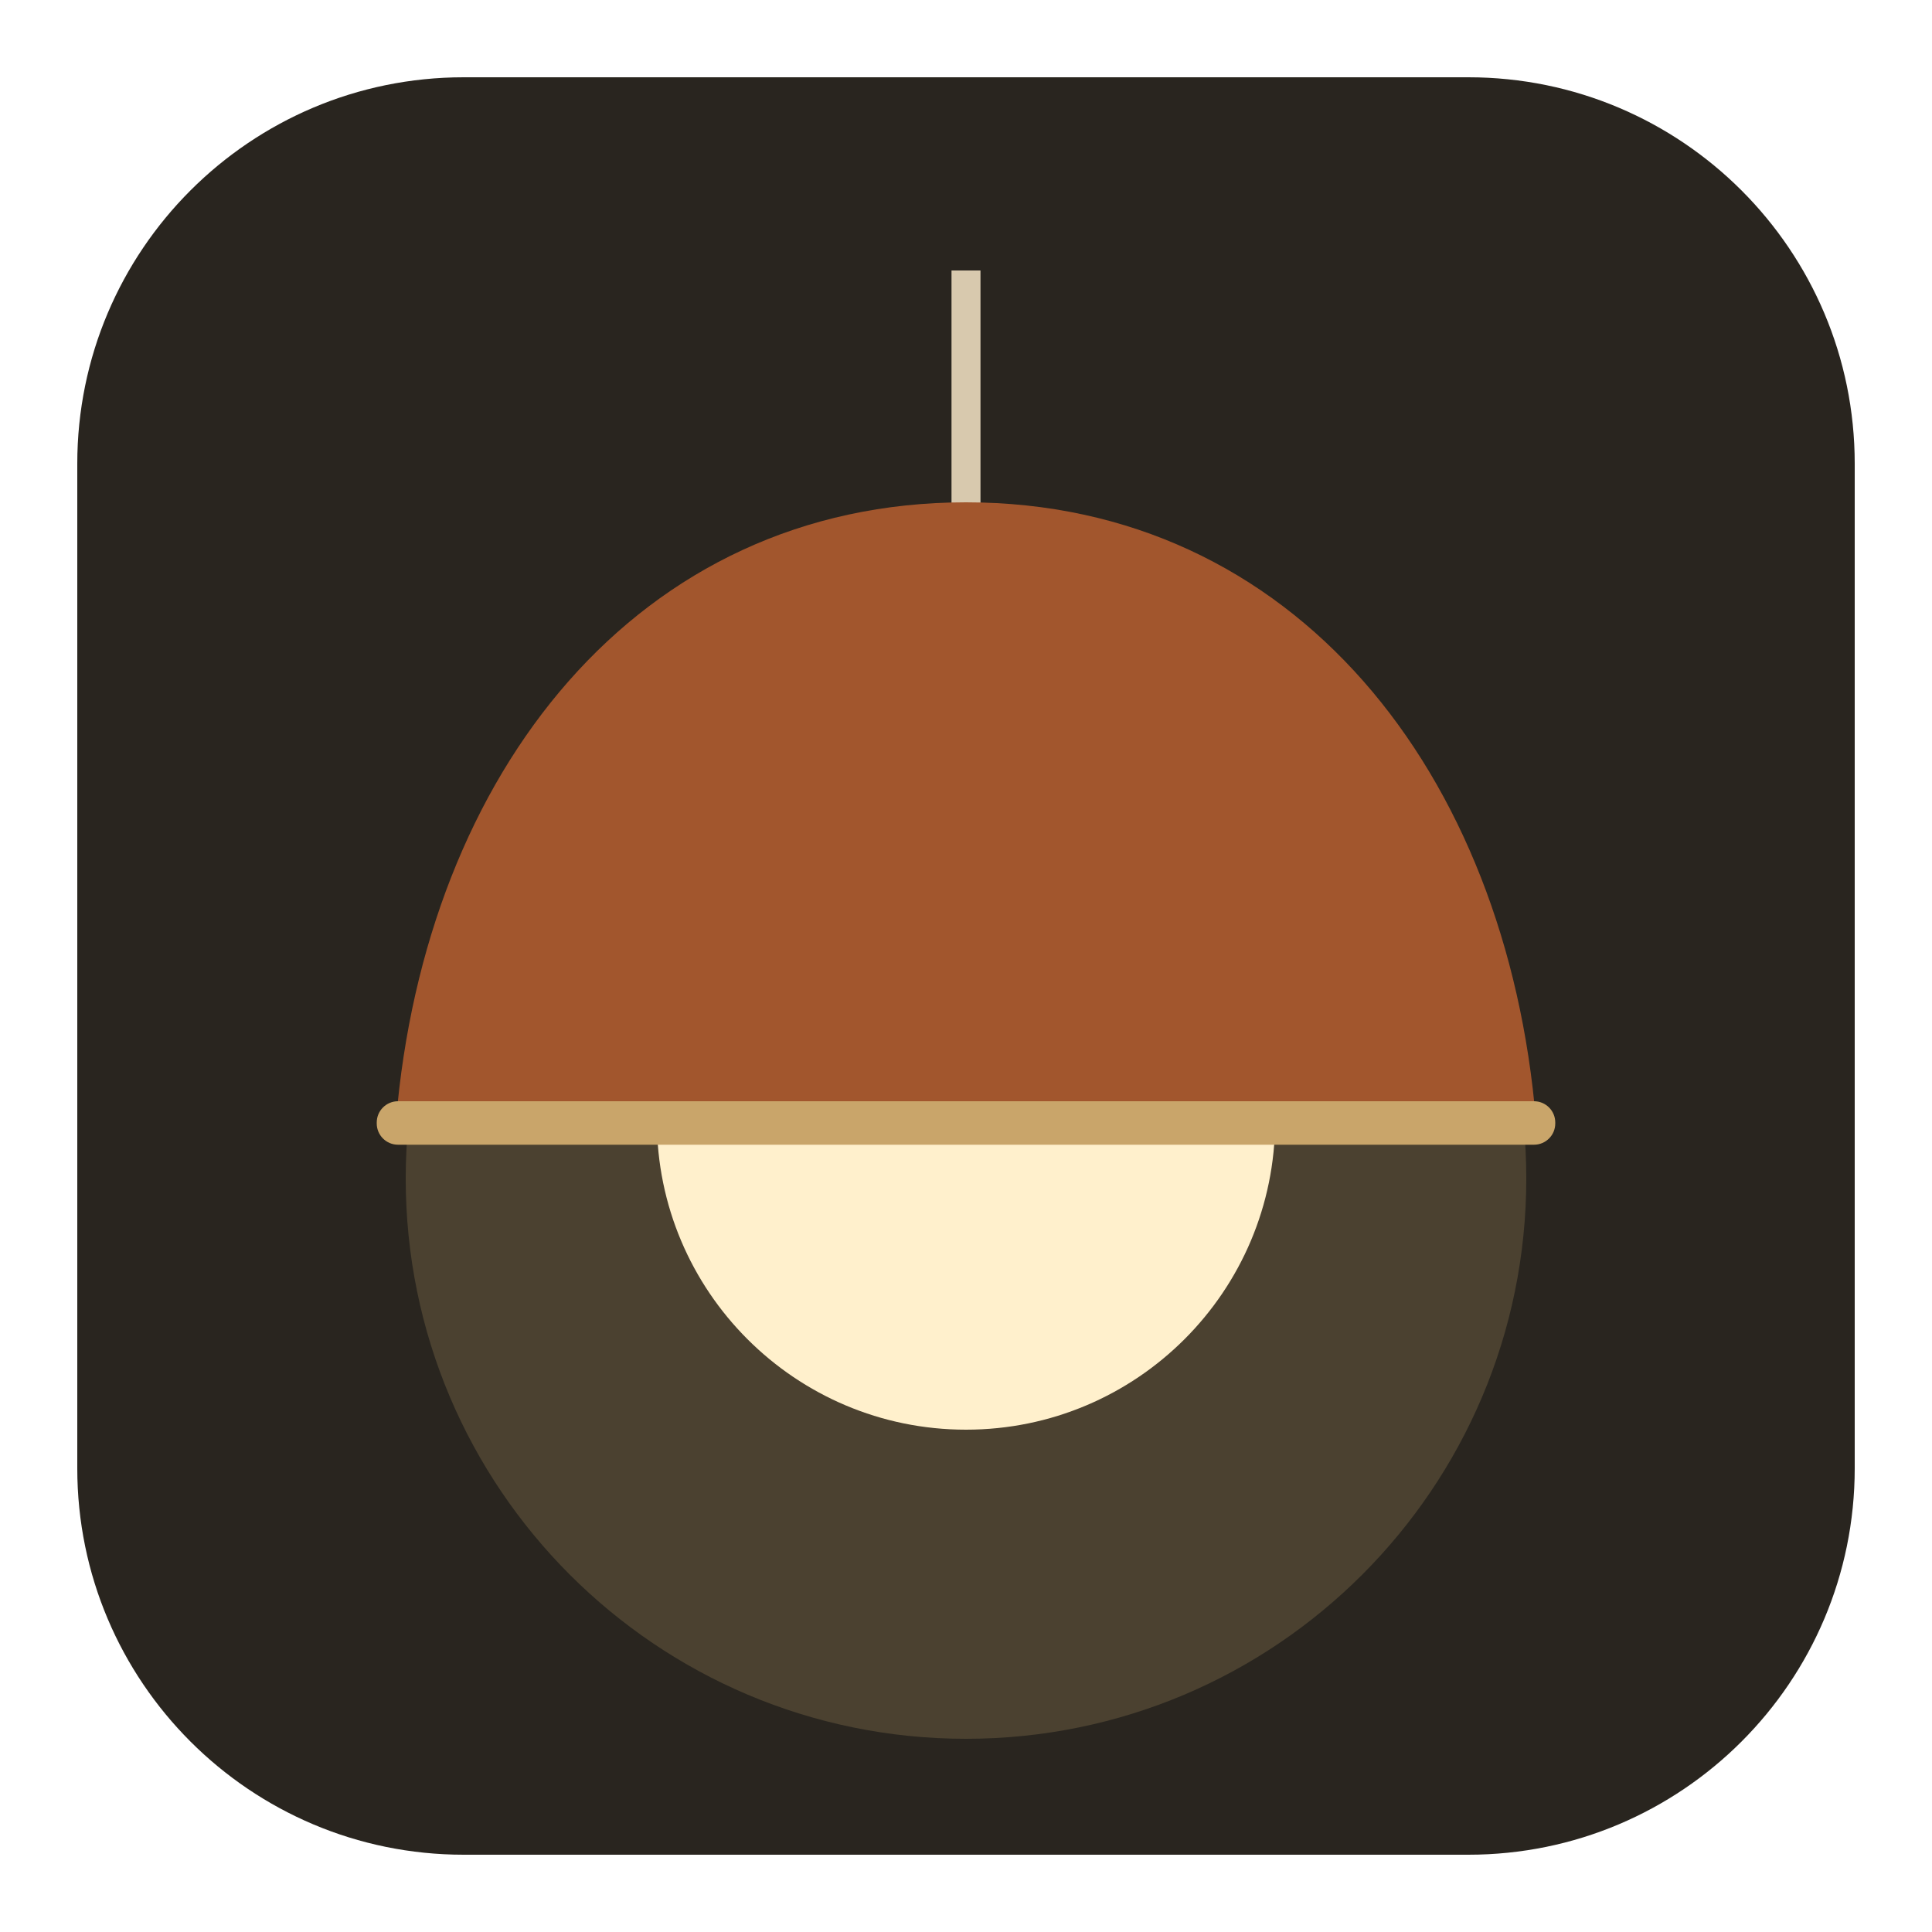
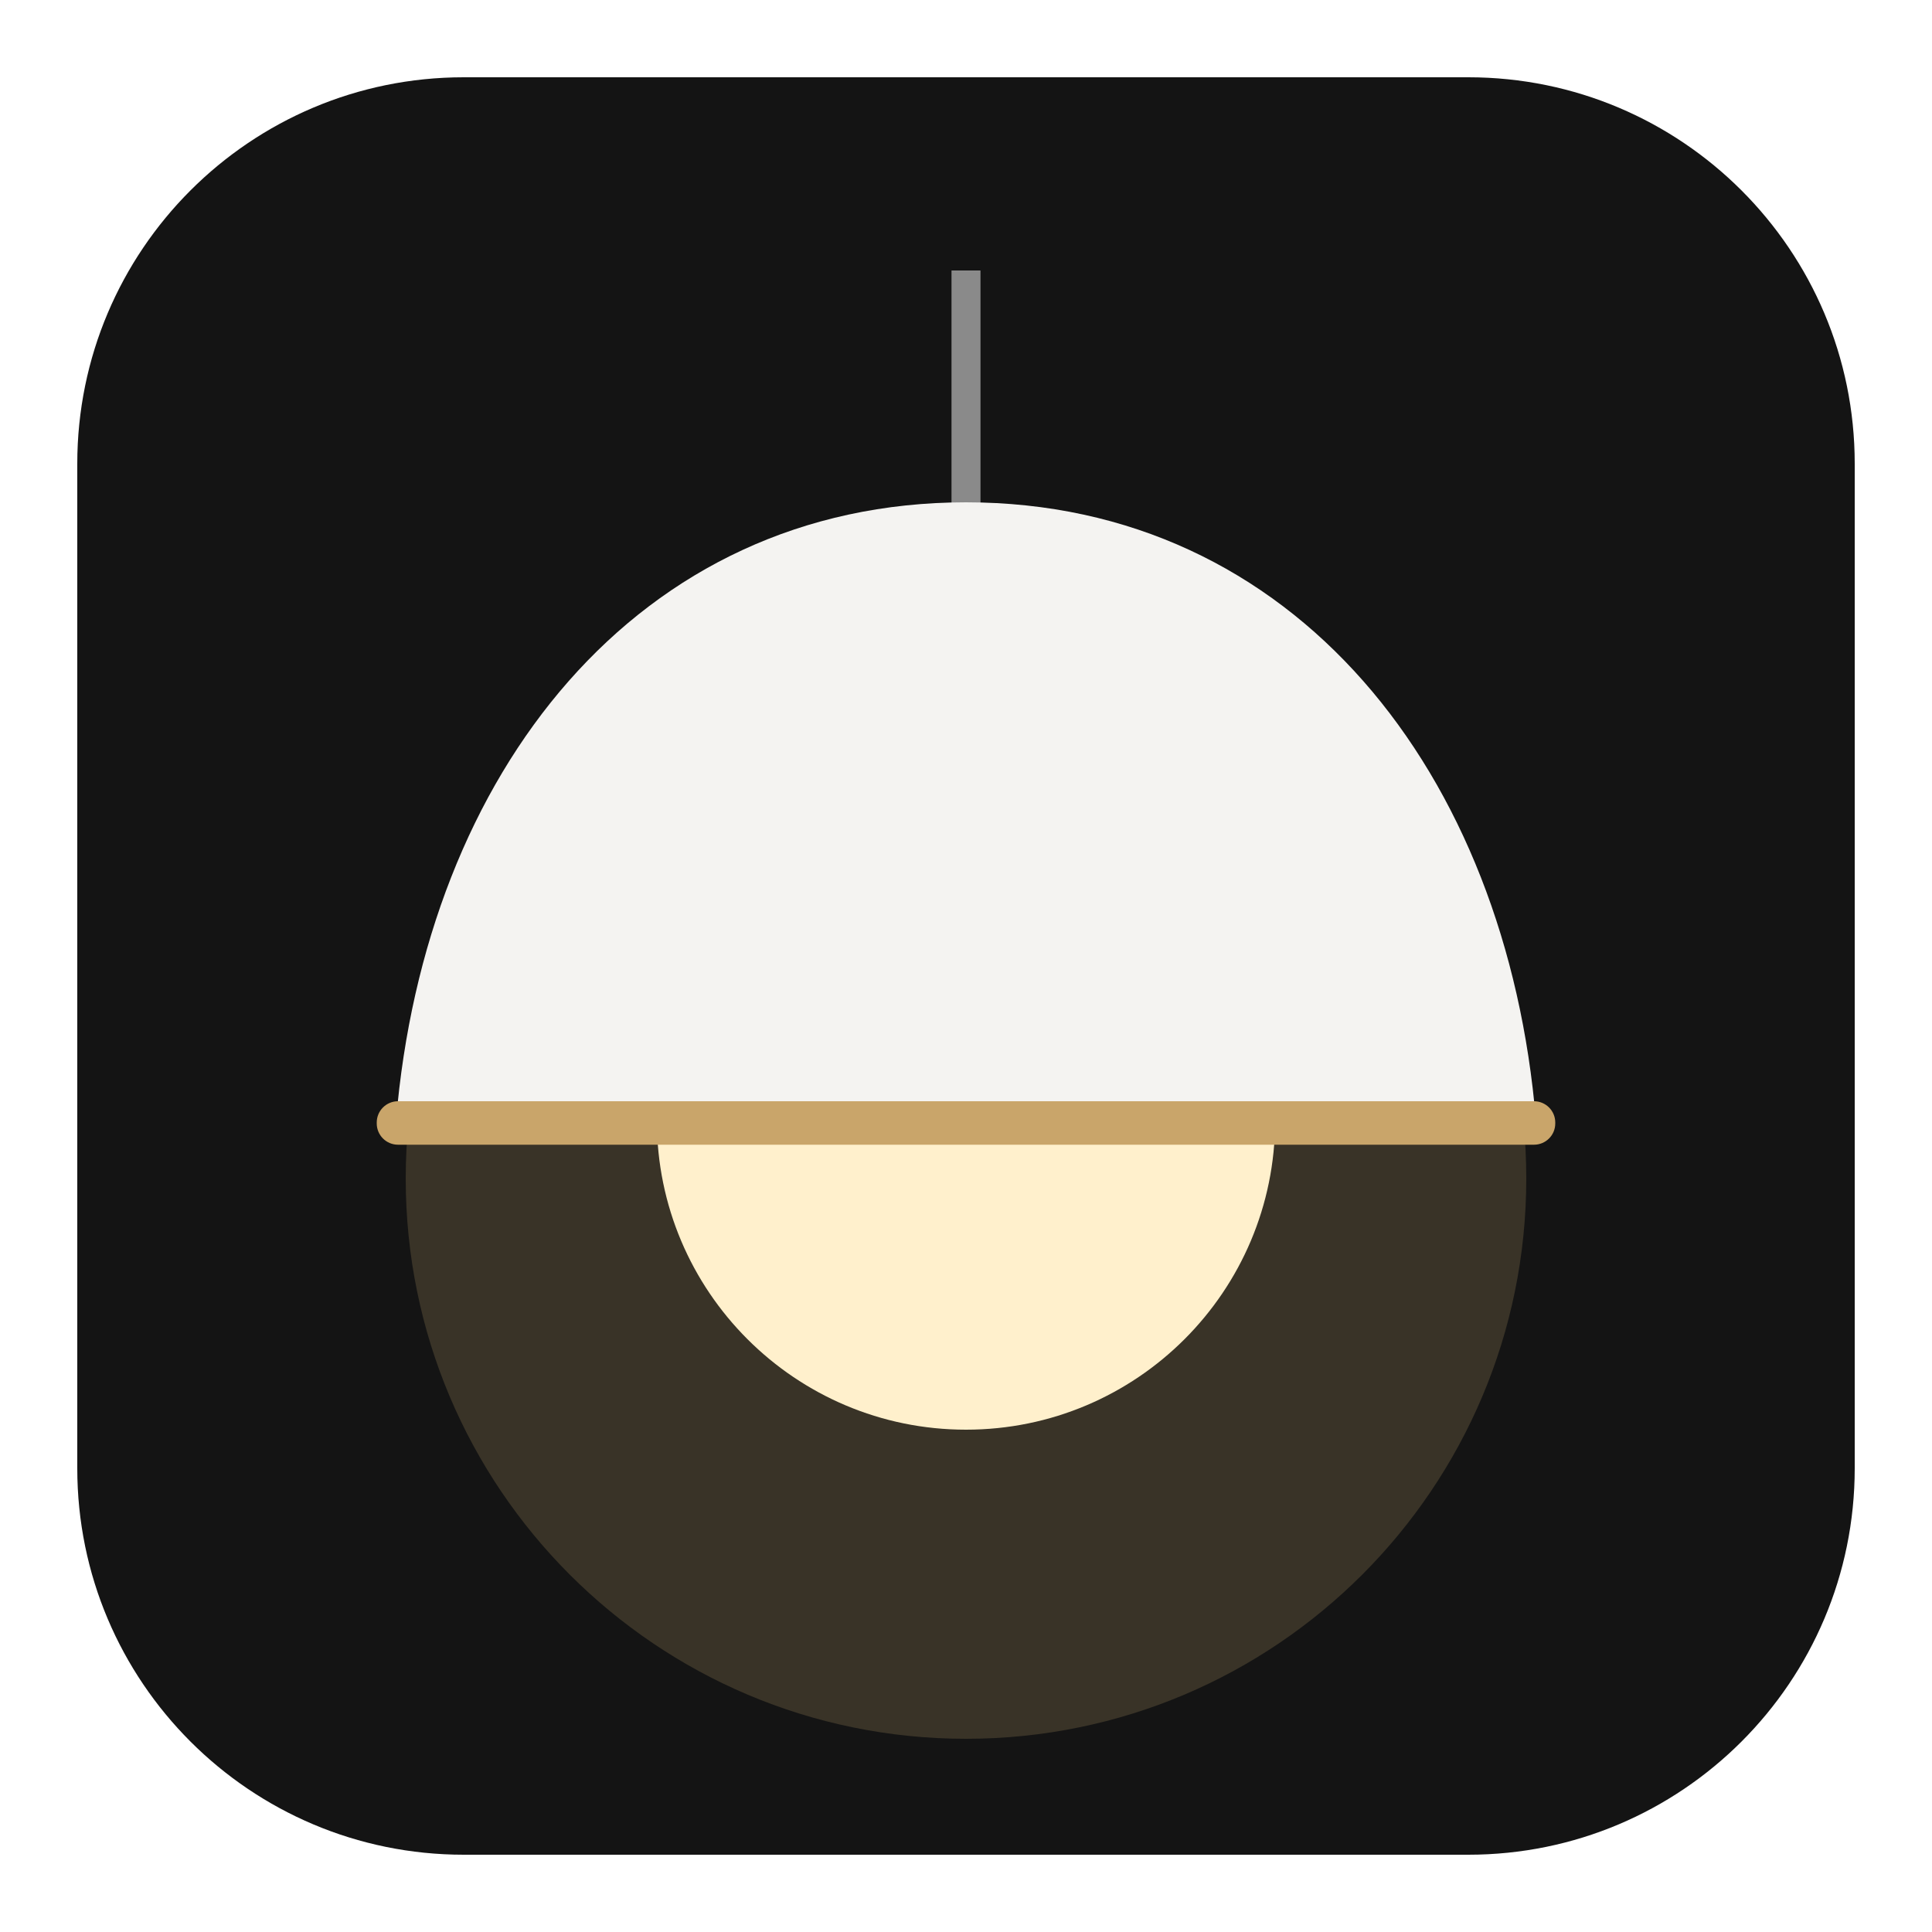
<svg xmlns="http://www.w3.org/2000/svg" viewBox="0 0 200 200" role="img" aria-label="回家之前 Logo（候選）">
-   <rect x="8" y="8" width="184" height="184" rx="40" fill="#29251f" />
+   <rect x="8" y="8" width="184" height="184" rx="40" fill="#141414" />
  <circle cx="100" cy="122" r="58" fill="#ffd98a" opacity=".16" />
-   <path d="M100 28v26" stroke="#d8c9ae" stroke-width="3" />
+   <path d="M100 28v26" stroke="#8a8a8a" stroke-width="3" />
  <path d="M68 116a32 32 0 0 0 64 0Z" fill="#fff0cc" />
-   <path d="M100 52C66 52 44 80 41 116H159C156 80 134 52 100 52Z" fill="#a2562d" />
+   <path d="M100 52C66 52 44 80 41 116H159C156 80 134 52 100 52Z" fill="#f4f3f1" />
  <rect x="39" y="114" width="122" height="4.500" rx="2.200" fill="#c9a56a" />
</svg>
